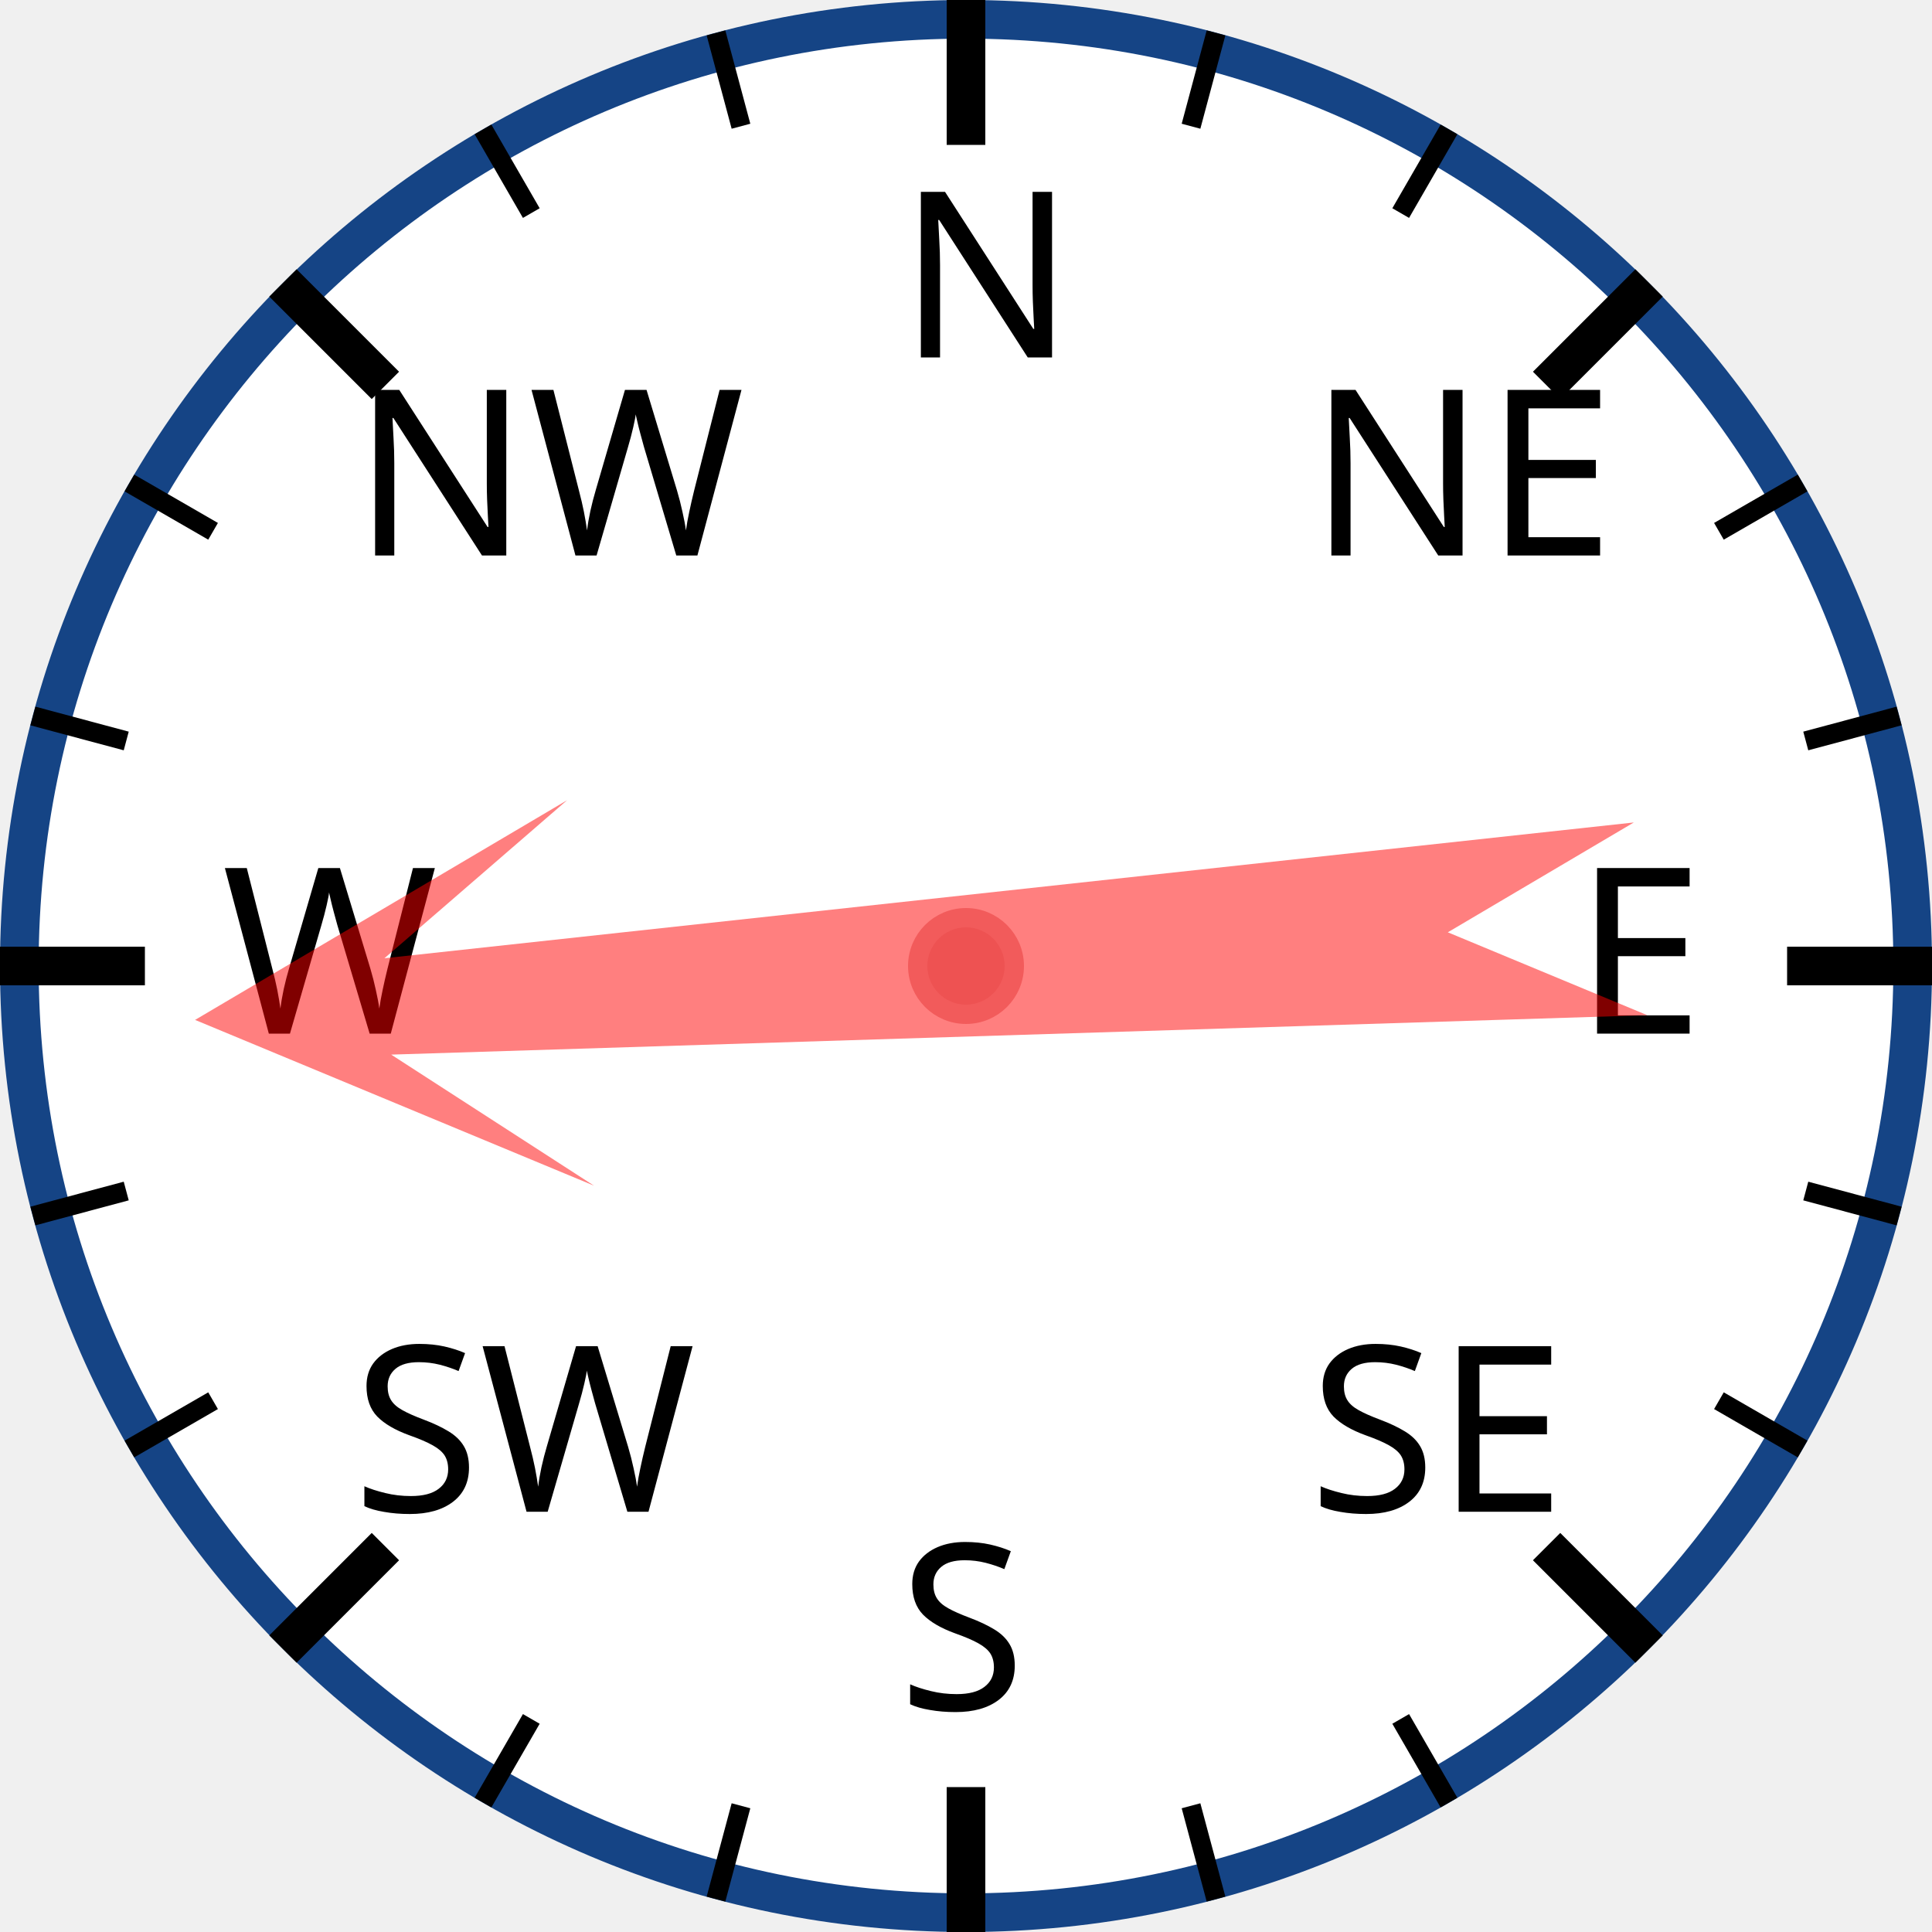
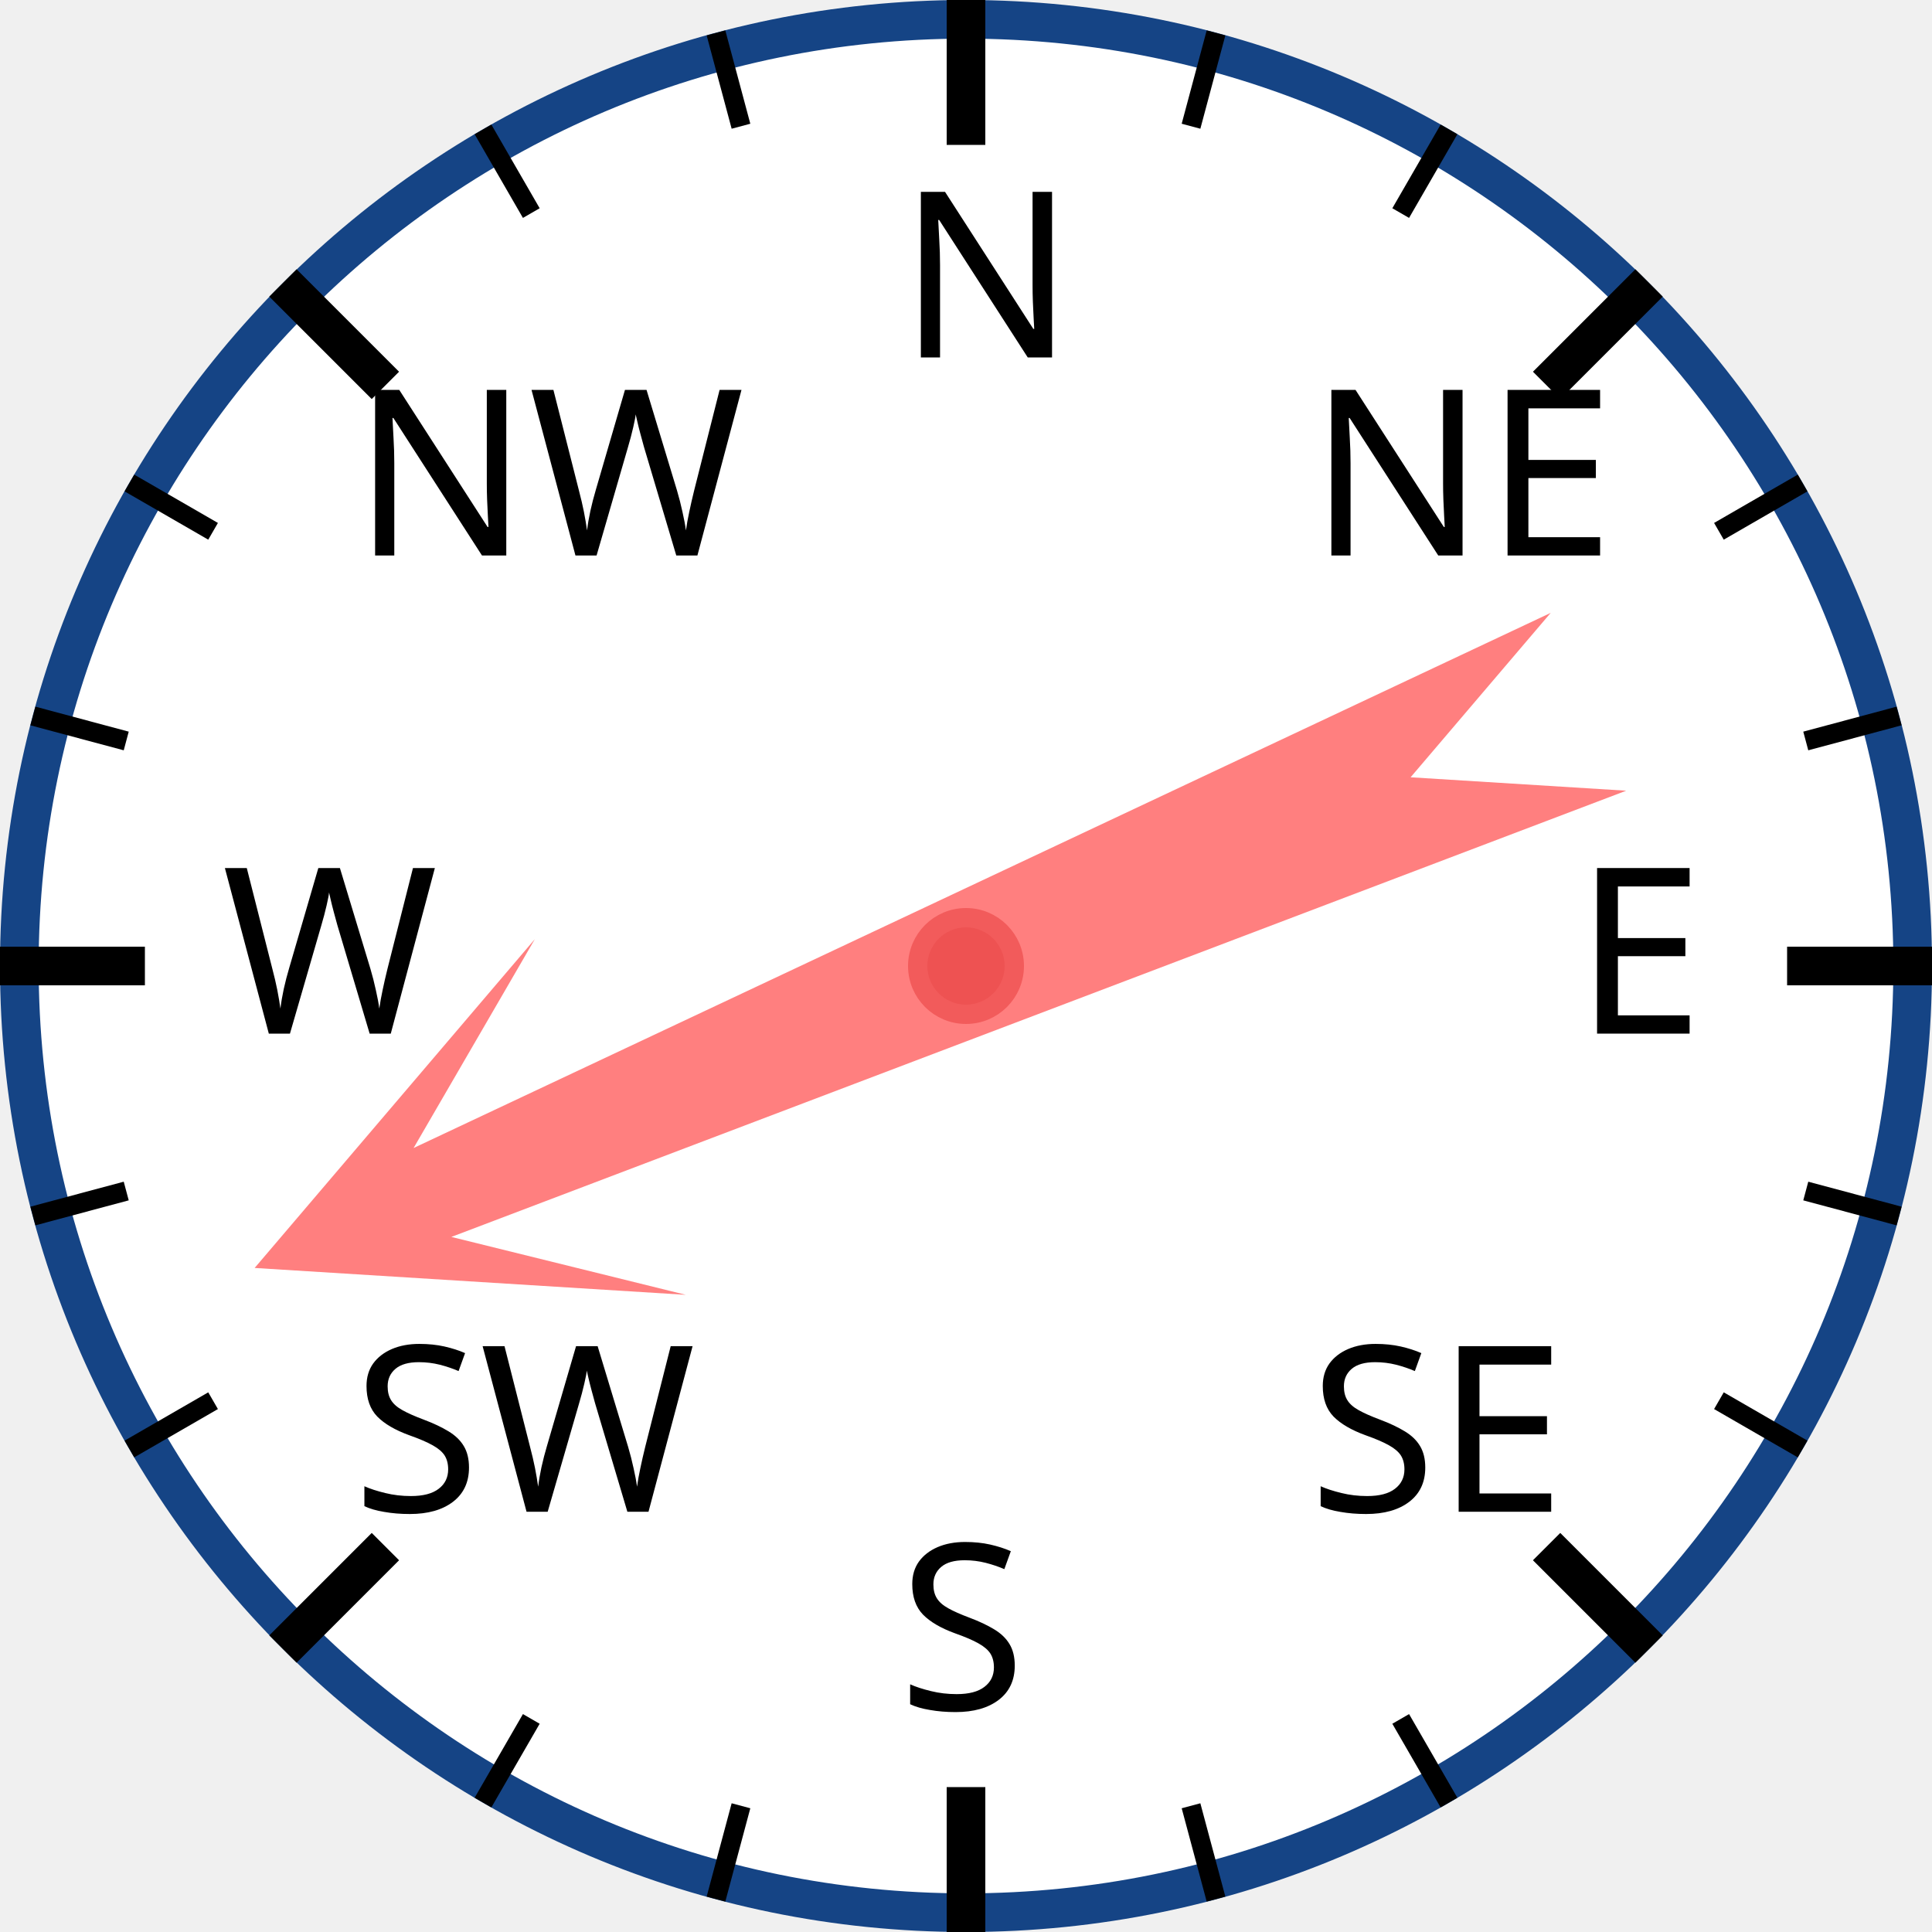
<svg xmlns="http://www.w3.org/2000/svg" width="120px" height="120px" viewBox="0 0 200 200">
  <circle cx="100" cy="100" r="98" style="fill: white; stroke: #154485; stroke-width: 4;" />
  <text x="93.0" y="37.0" style="font-family: sans-serif; font-size: 18pt;">N</text>
  <line x1="100.0" y1="0.0" x2="100.0" y2="15.0" style="stroke: black; stroke-width: 4;" />
  <line x1="74.118" y1="3.407" x2="76.706" y2="13.067" style="stroke: black; stroke-width: 2;" />
  <line x1="50" y1="13.397" x2="55" y2="22.058" style="stroke: black; stroke-width: 2;" />
  <text x="36.503" y="57.503" style="font-family: sans-serif; font-size: 18pt;">NW</text>
  <line x1="29.289" y1="29.289" x2="39.896" y2="39.896" style="stroke: black; stroke-width: 4;" />
  <line x1="13.397" y1="50" x2="22.058" y2="55" style="stroke: black; stroke-width: 2;" />
  <line x1="3.407" y1="74.118" x2="13.067" y2="76.706" style="stroke: black; stroke-width: 2;" />
  <text x="23.0" y="107.0" style="font-family: sans-serif; font-size: 18pt;">W</text>
  <line x1="0.0" y1="100.0" x2="15.0" y2="100.0" style="stroke: black; stroke-width: 4;" />
  <line x1="3.407" y1="125.882" x2="13.067" y2="123.294" style="stroke: black; stroke-width: 2;" />
  <line x1="13.397" y1="150" x2="22.058" y2="145" style="stroke: black; stroke-width: 2;" />
  <text x="36.503" y="156.497" style="font-family: sans-serif; font-size: 18pt;">SW</text>
  <line x1="29.289" y1="170.711" x2="39.896" y2="160.104" style="stroke: black; stroke-width: 4;" />
  <line x1="50" y1="186.603" x2="55" y2="177.942" style="stroke: black; stroke-width: 2;" />
  <line x1="74.118" y1="196.593" x2="76.706" y2="186.933" style="stroke: black; stroke-width: 2;" />
  <text x="93" y="177.0" style="font-family: sans-serif; font-size: 18pt;">S</text>
  <line x1="100" y1="200.0" x2="100" y2="185.0" style="stroke: black; stroke-width: 4;" />
  <line x1="125.882" y1="196.593" x2="123.294" y2="186.933" style="stroke: black; stroke-width: 2;" />
  <line x1="150.0" y1="186.603" x2="145.0" y2="177.942" style="stroke: black; stroke-width: 2;" />
  <text x="135.497" y="156.497" style="font-family: sans-serif; font-size: 18pt;">SE</text>
  <line x1="170.711" y1="170.711" x2="160.104" y2="160.104" style="stroke: black; stroke-width: 4;" />
  <line x1="186.603" y1="150" x2="177.942" y2="145" style="stroke: black; stroke-width: 2;" />
  <line x1="196.593" y1="125.882" x2="186.933" y2="123.294" style="stroke: black; stroke-width: 2;" />
  <text x="163.0" y="107" style="font-family: sans-serif; font-size: 18pt;">E</text>
  <line x1="200.0" y1="100" x2="185.0" y2="100" style="stroke: black; stroke-width: 4;" />
  <line x1="196.593" y1="74.118" x2="186.933" y2="76.706" style="stroke: black; stroke-width: 2;" />
  <line x1="186.603" y1="50" x2="177.942" y2="55" style="stroke: black; stroke-width: 2;" />
  <text x="135.497" y="57.503" style="font-family: sans-serif; font-size: 18pt;">NE</text>
  <line x1="170.711" y1="29.289" x2="160.104" y2="39.896" style="stroke: black; stroke-width: 4;" />
  <line x1="150" y1="13.397" x2="145" y2="22.058" style="stroke: black; stroke-width: 2;" />
  <line x1="125.882" y1="3.407" x2="123.294" y2="13.067" style="stroke: black; stroke-width: 2;" />
-   <polygon points="100 20 120 60 105 40 110 170 100 150 90 170 95 40 80 60" style="fill: red; fill-opacity: 0.5;" transform="rotate(266,100,100)" />
+   <polygon points="100 20 120 60 105 40 110 170 100 150 90 170 95 40 80 60" style="fill: red; fill-opacity: 0.5;" transform="rotate(247,100,100)" />
  <circle cx="100" cy="100" r="5" style="fill: #EE5252; stroke: #F25B5B; stroke-width: 2;" />
</svg>
